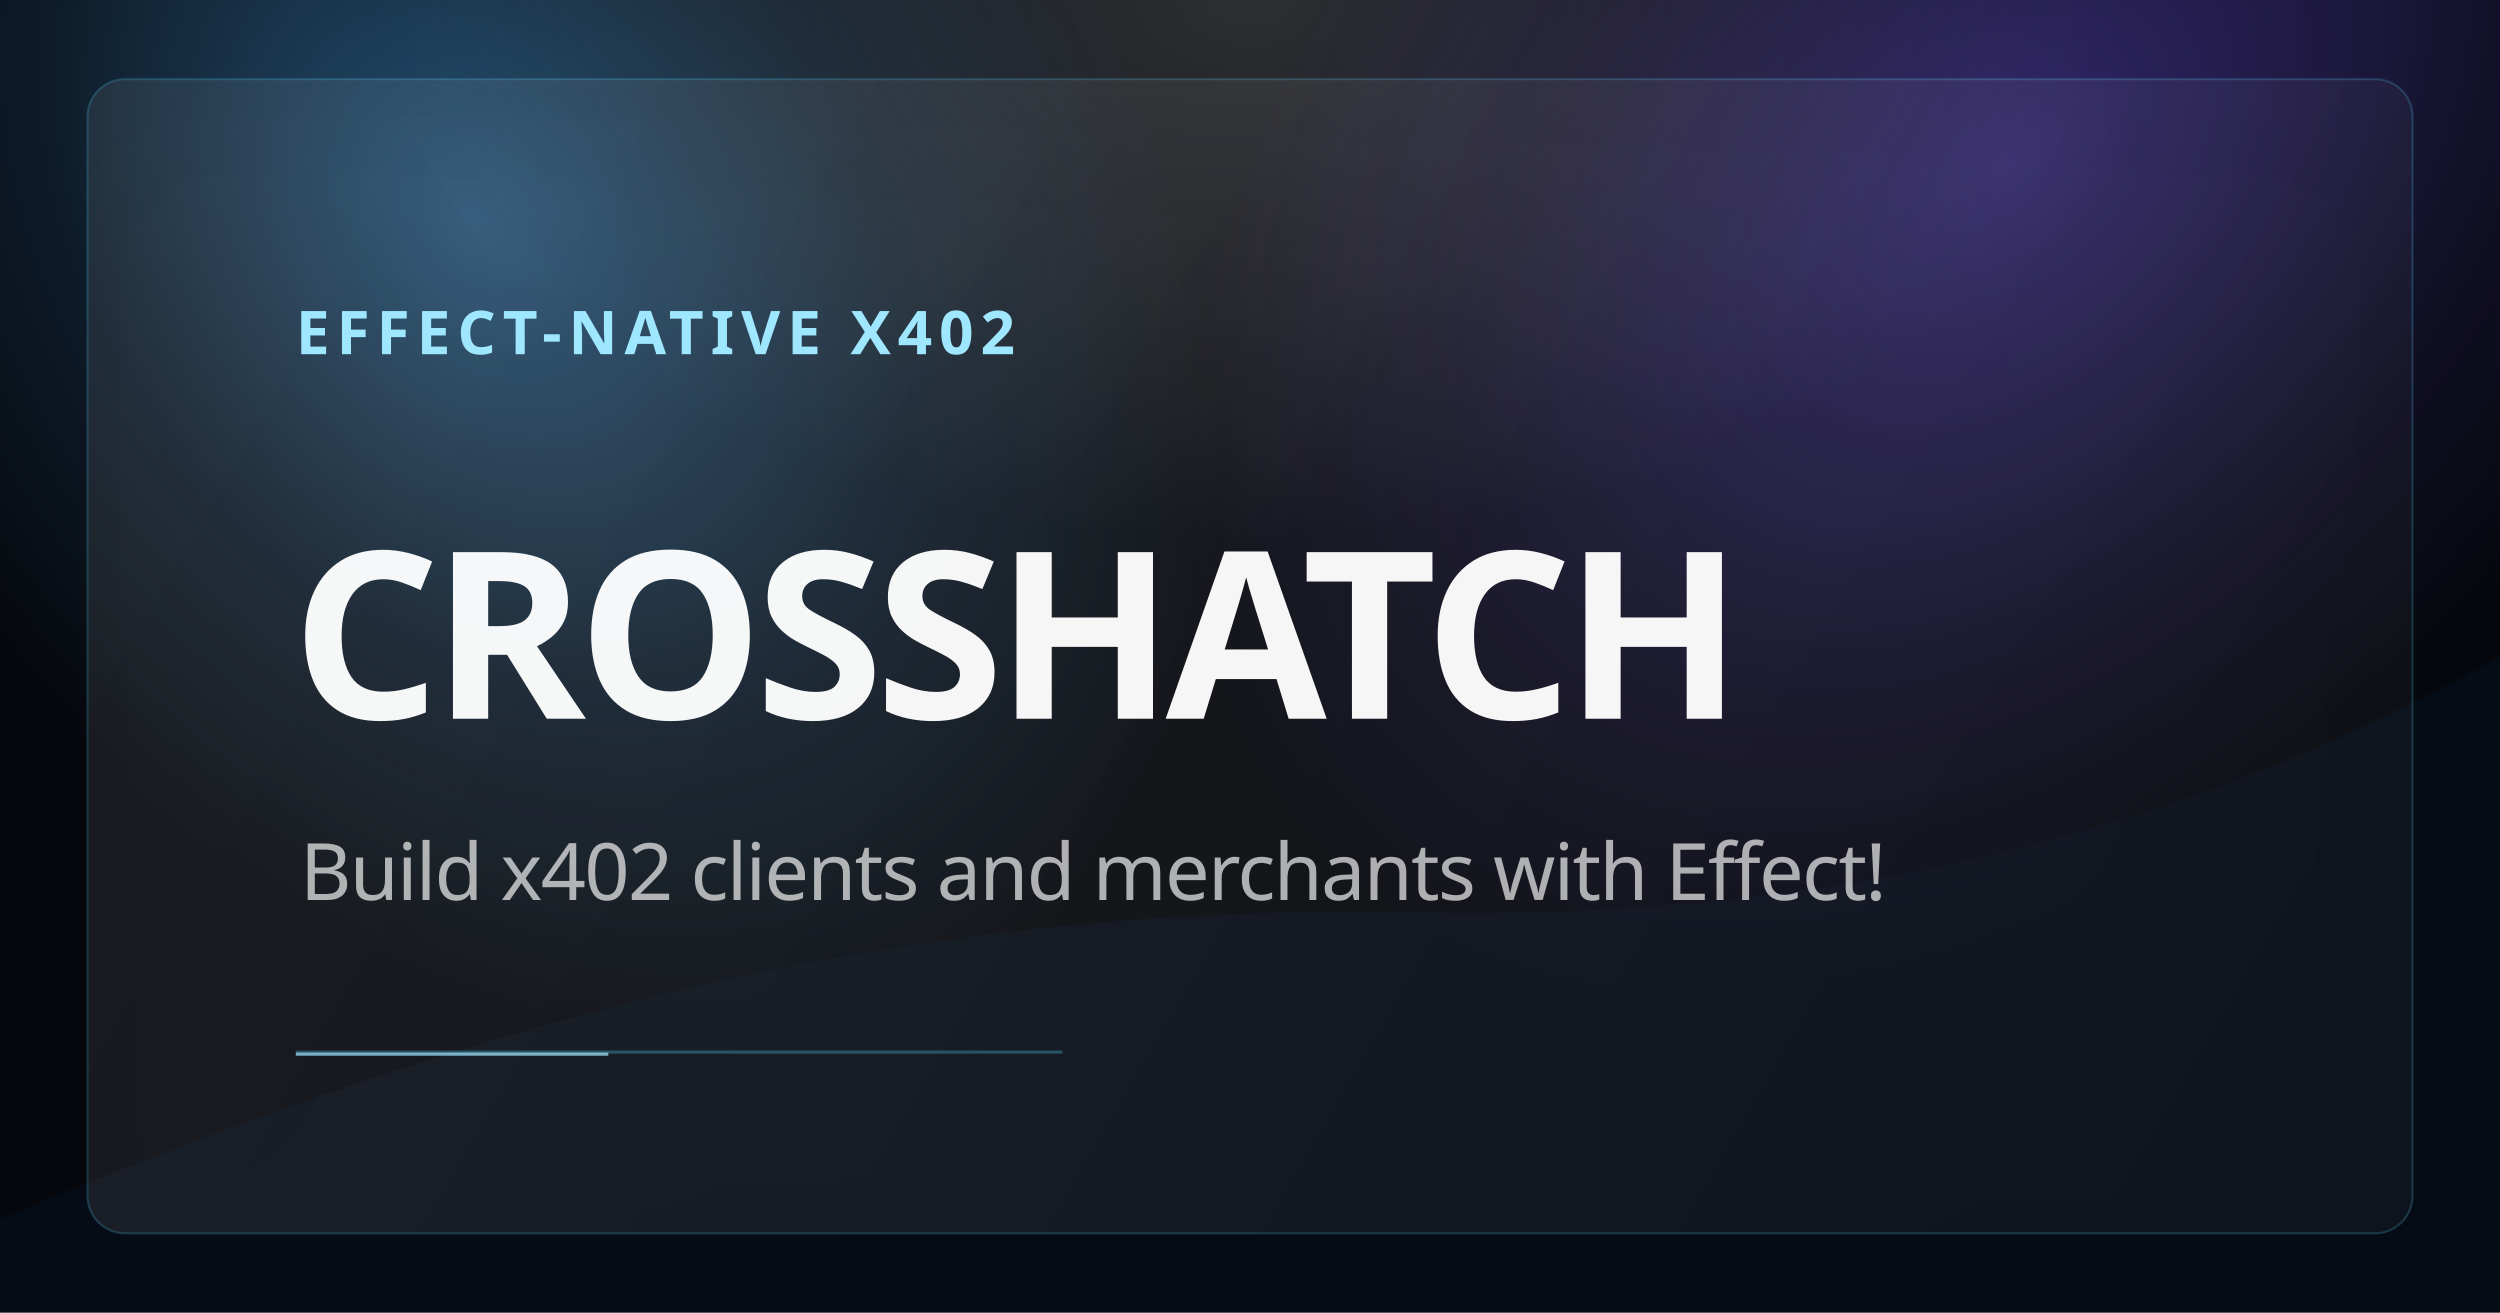
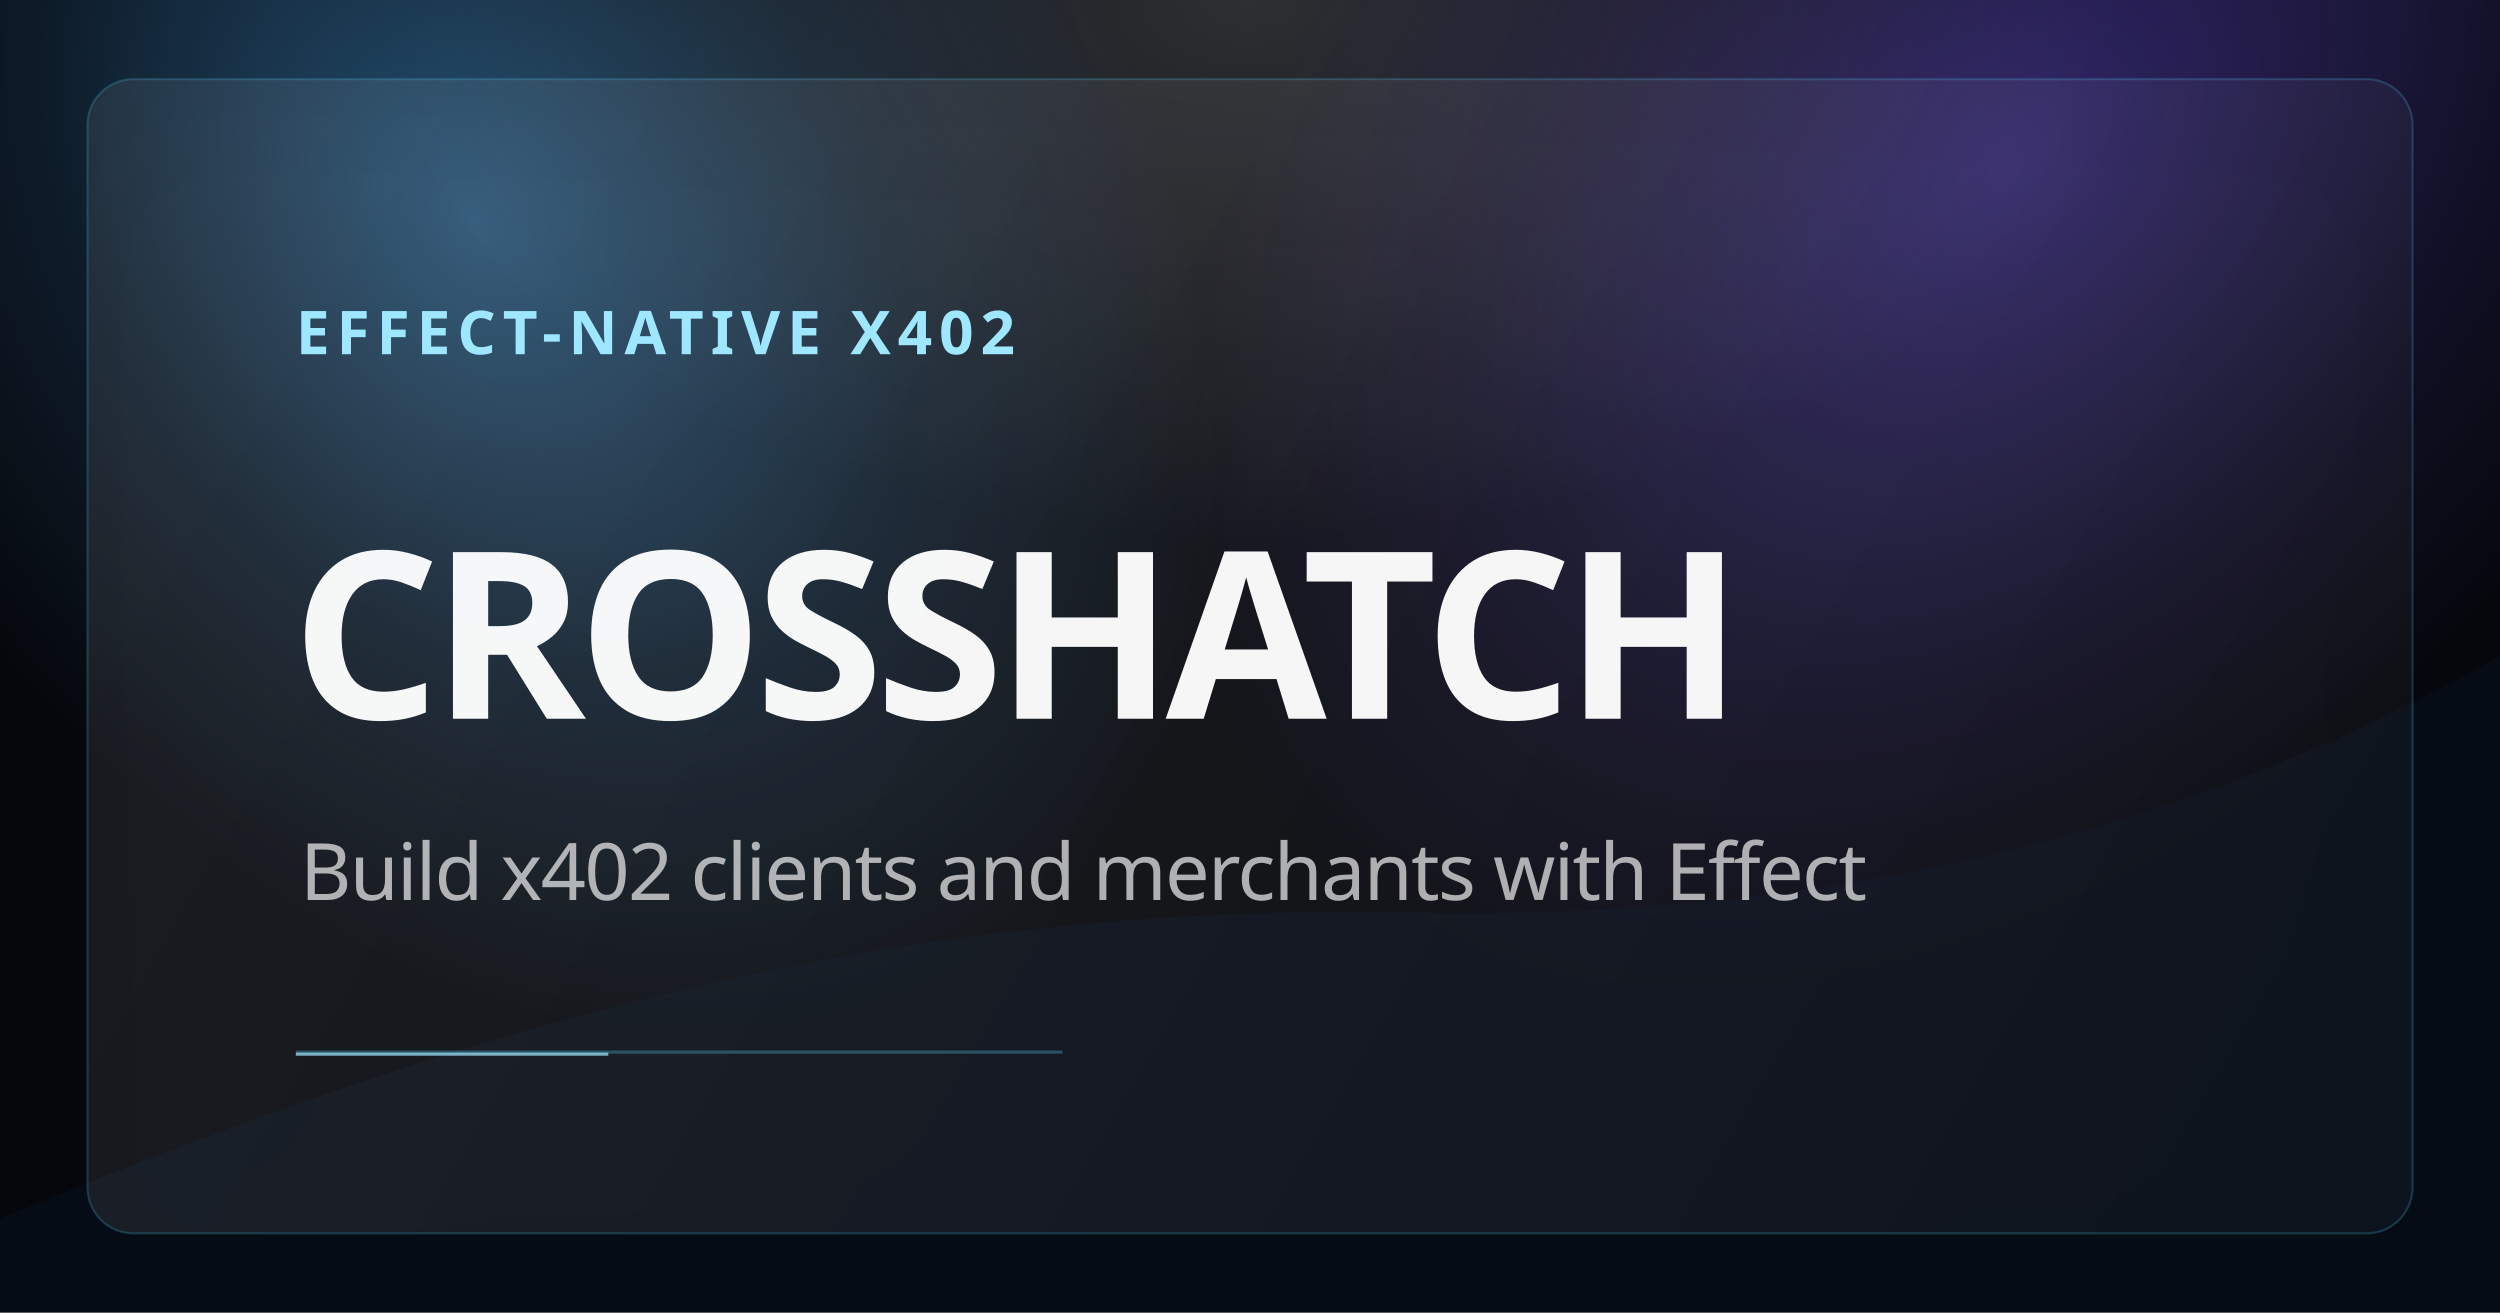
<svg xmlns="http://www.w3.org/2000/svg" width="1200" height="630" viewBox="0 0 1200 630">
  <style>
    @font-face { font-family: "Manrope"; src: url("../../liminal/liminal-util/fonts/Manrope/Manrope-Regular.ttf") format("truetype"); font-weight: 400; }
    @font-face { font-family: "Manrope"; src: url("../../liminal/liminal-util/fonts/Manrope/Manrope-SemiBold.ttf") format("truetype"); font-weight: 600; }
    @font-face { font-family: "Manrope"; src: url("../../liminal/liminal-util/fonts/Manrope/Manrope-Bold.ttf") format("truetype"); font-weight: 700; }
  </style>
  <defs>
    <radialGradient id="cyan" cx="0" cy="0" r="1" gradientUnits="userSpaceOnUse" gradientTransform="translate(230 105) rotate(54) scale(430 310)">
      <stop stop-color="#50b4ff" stop-opacity="0.42" />
      <stop offset="0.58" stop-color="#50b4ff" stop-opacity="0.12" />
      <stop offset="1" stop-color="#50b4ff" stop-opacity="0" />
    </radialGradient>
    <radialGradient id="violet" cx="0" cy="0" r="1" gradientUnits="userSpaceOnUse" gradientTransform="translate(965 80) rotate(134) scale(470 315)">
      <stop stop-color="#785aff" stop-opacity="0.38" />
      <stop offset="0.64" stop-color="#785aff" stop-opacity="0.1" />
      <stop offset="1" stop-color="#785aff" stop-opacity="0" />
    </radialGradient>
    <radialGradient id="white" cx="0" cy="0" r="1" gradientUnits="userSpaceOnUse" gradientTransform="translate(600 0) scale(420 260)">
      <stop stop-color="#ffffff" stop-opacity="0.16" />
      <stop offset="1" stop-color="#ffffff" stop-opacity="0" />
    </radialGradient>
    <linearGradient id="panel" x1="150" y1="52" x2="1050" y2="578" gradientUnits="userSpaceOnUse">
      <stop stop-color="#ffffff" stop-opacity="0.075" />
      <stop offset="1" stop-color="#ffffff" stop-opacity="0.028" />
    </linearGradient>
    <filter id="shadow" x="-20%" y="-20%" width="140%" height="140%">
      <feDropShadow dx="0" dy="28" stdDeviation="34" flood-color="#000000" flood-opacity="0.34" />
    </filter>
  </defs>
  <rect width="1200" height="630" fill="#05070c" />
  <rect width="1200" height="630" fill="url(#white)" />
  <rect width="1200" height="630" fill="url(#cyan)" />
  <rect width="1200" height="630" fill="url(#violet)" />
  <path d="M0 630H1200V315C1048 401 875 442 681 438 442 433 243 484 0 585Z" fill="#08111f" fill-opacity="0.54" />
  <g filter="url(#shadow)">
-     <rect x="42" y="38" width="1116" height="554" rx="18" fill="url(#panel)" stroke="#56d7ff" stroke-opacity="0.2" />
+     <rect x="42" y="38" width="1116" height="554" rx="22" fill="url(#panel)" stroke="#56d7ff" stroke-opacity="0.2" />
  </g>
  <text x="142" y="170" fill="#9ee7ff" font-family="Manrope, ui-sans-serif, system-ui, sans-serif" font-size="29" font-weight="700" letter-spacing="3.3">EFFECT-NATIVE X402</text>
  <text x="140" y="345" fill="#ffffff" fill-opacity="0.96" font-family="Manrope, ui-sans-serif, system-ui, sans-serif" font-size="112" font-weight="600" letter-spacing="-4">CROSSHATCH</text>
-   <text x="144" y="432" fill="#ffffff" fill-opacity="0.66" font-family="Manrope, ui-sans-serif, system-ui, sans-serif" font-size="38" font-weight="400" letter-spacing="-0.8">Build x402 clients and merchants with Effect!</text>
+   <text x="144" y="432" fill="#ffffff" fill-opacity="0.66" font-family="Manrope, ui-sans-serif, system-ui, sans-serif" font-size="38" font-weight="400" letter-spacing="-0.8">Build x402 clients and merchants with Effect</text>
  <path d="M142 505H510" stroke="#56d7ff" stroke-opacity="0.3" stroke-width="1.5" />
  <path d="M142 506H292" stroke="#9ee7ff" stroke-opacity="0.72" stroke-width="1.5" />
</svg>
